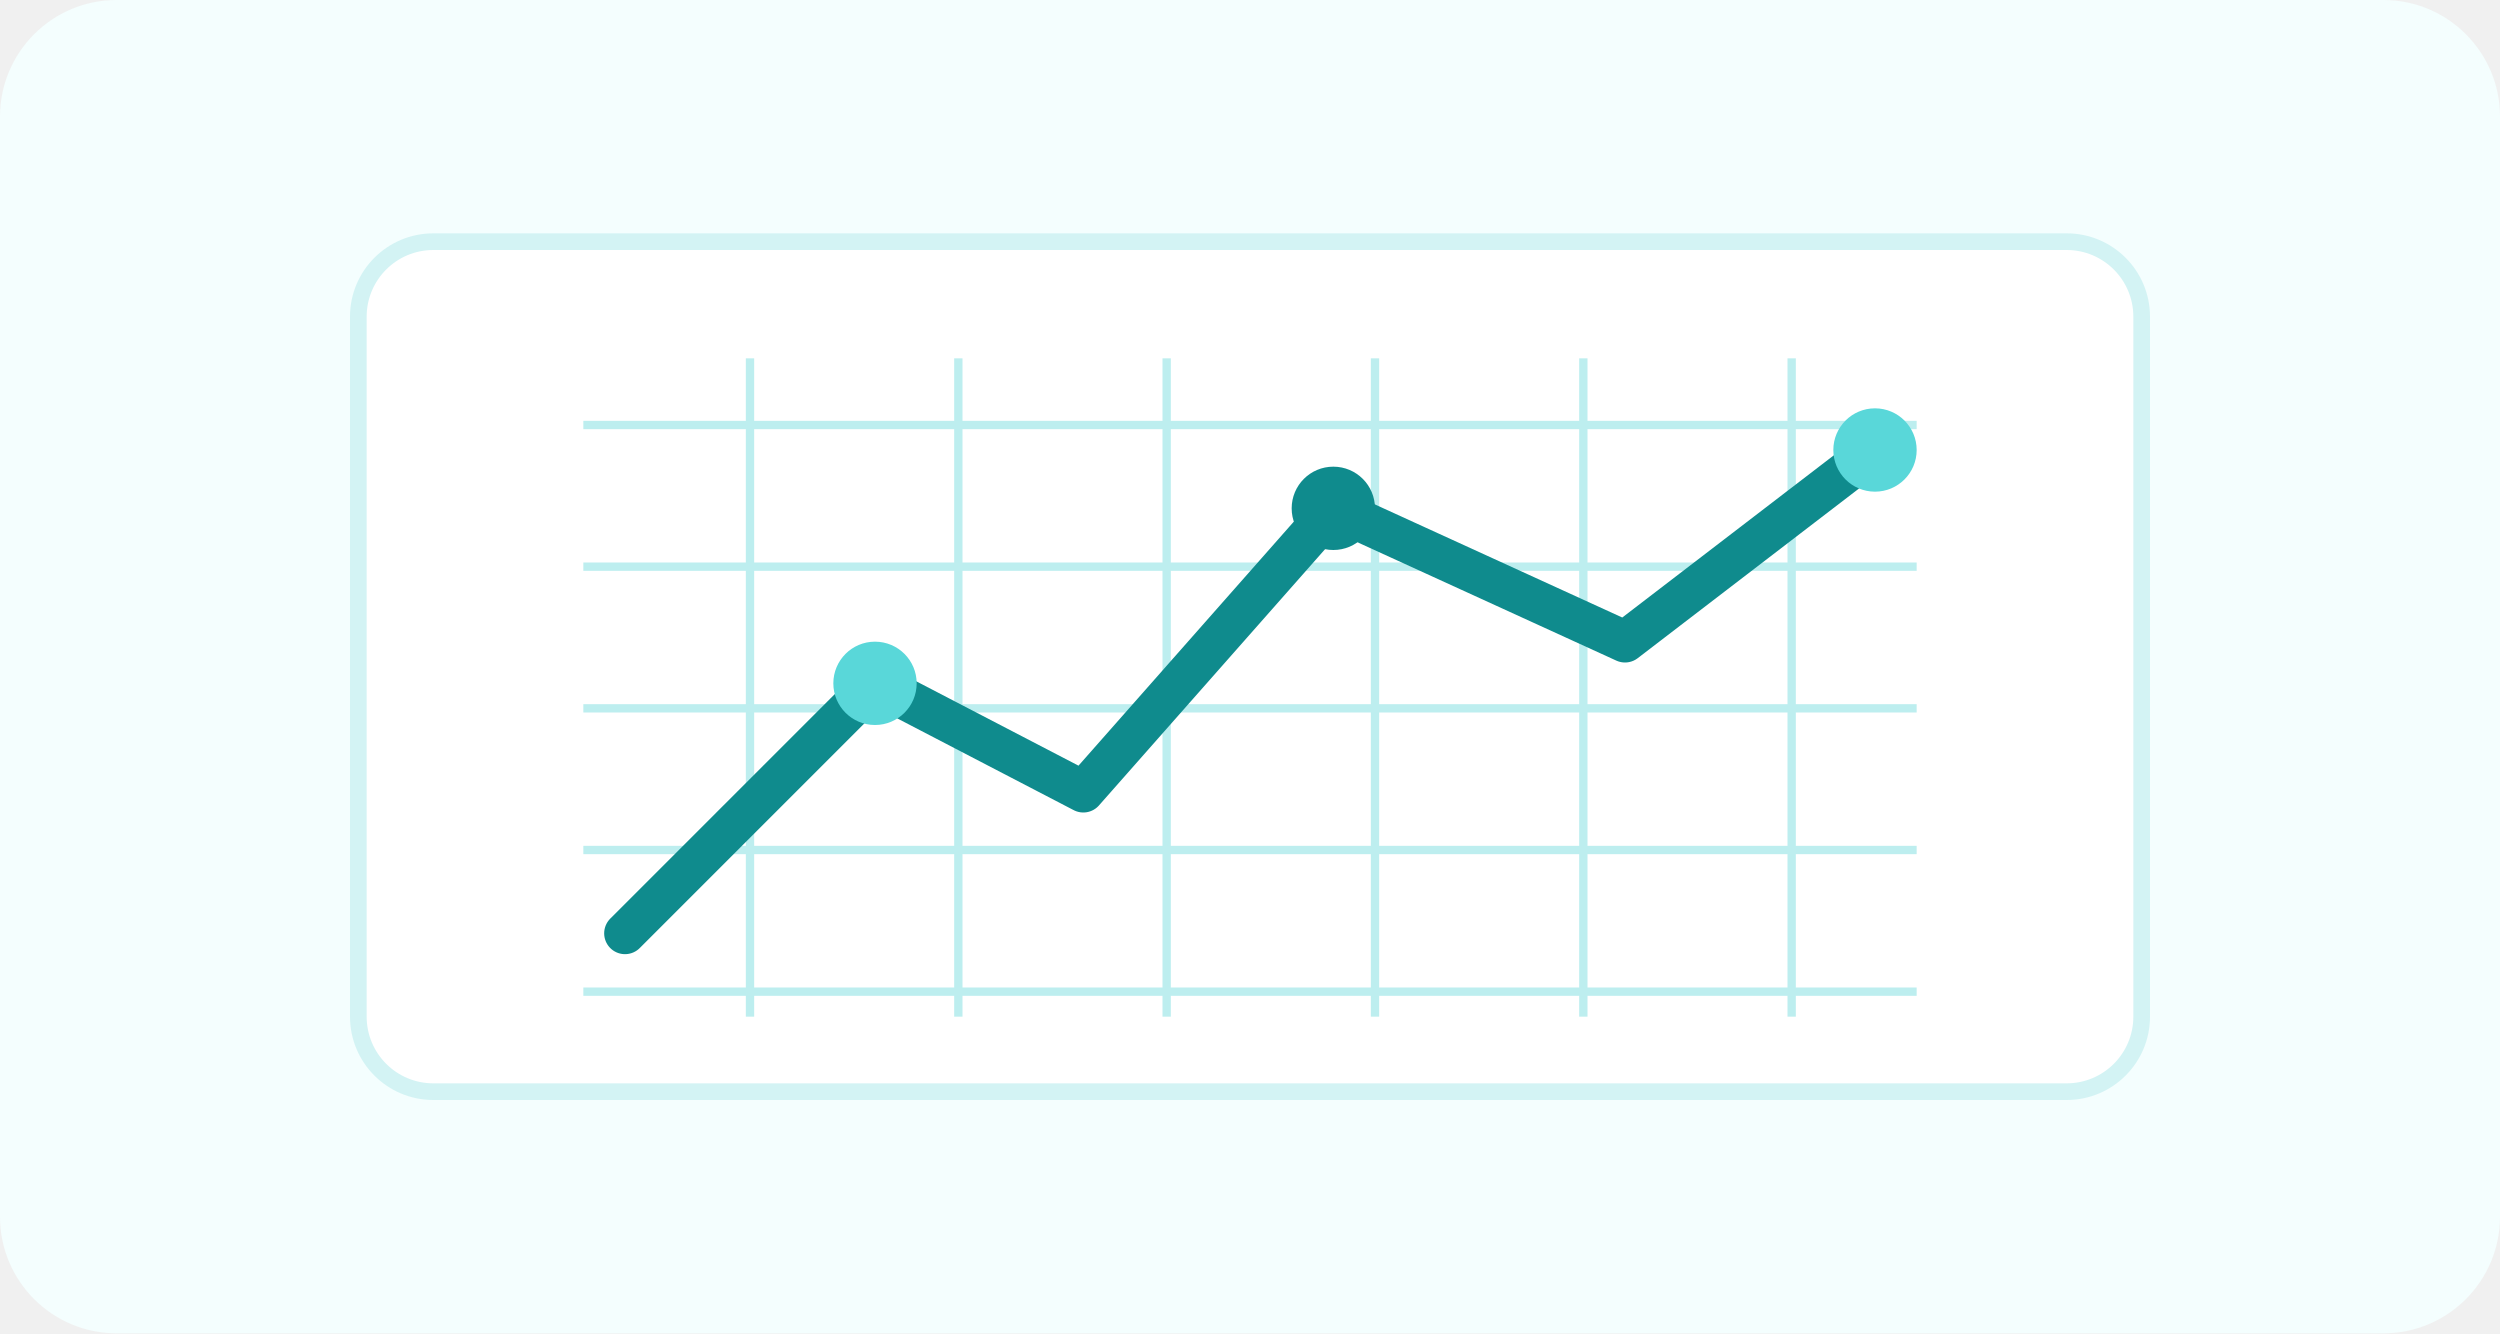
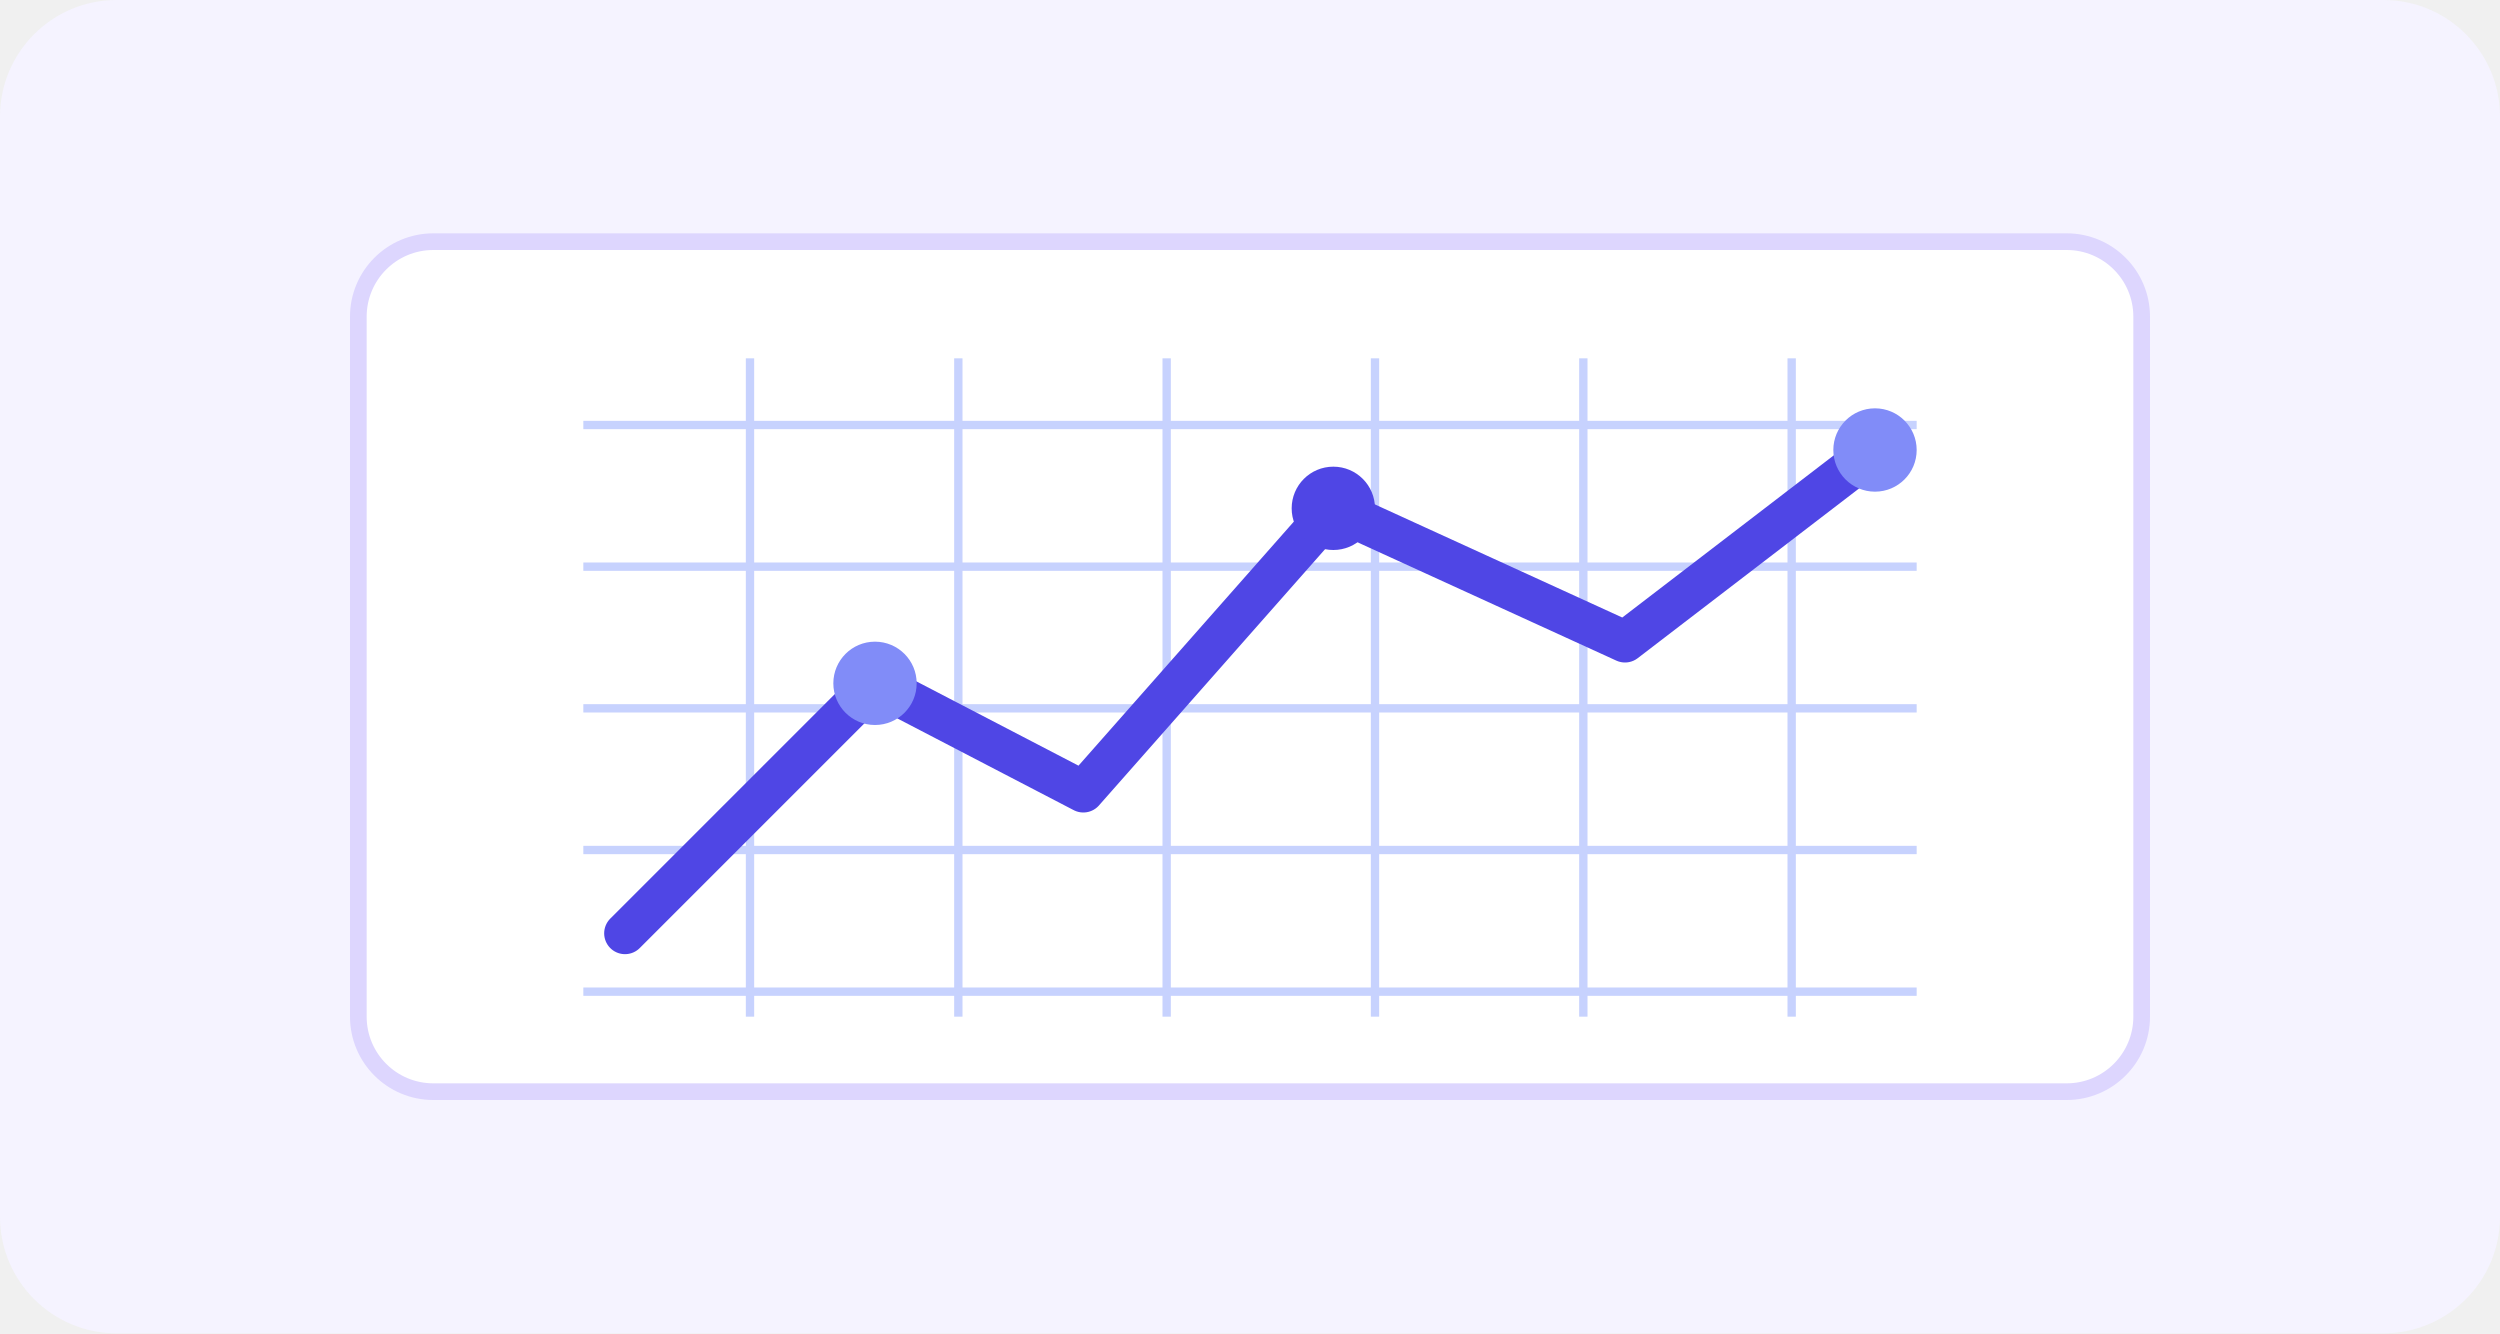
<svg xmlns="http://www.w3.org/2000/svg" width="600" height="320" viewBox="0 0 600 320" fill="none">
-   <rect width="600" height="320" rx="28" fill="#F4FEFE" />
-   <rect x="86" y="58" width="428" height="204" rx="18" fill="white" stroke="#D3F3F4" stroke-width="4" />
-   <path d="M140 102H460" stroke="#BDEEEF" stroke-width="2" />
-   <path d="M140 136H460" stroke="#BDEEEF" stroke-width="2" />
-   <path d="M140 170H460" stroke="#BDEEEF" stroke-width="2" />
-   <path d="M140 204H460" stroke="#BDEEEF" stroke-width="2" />
-   <path d="M140 238H460" stroke="#BDEEEF" stroke-width="2" />
-   <path d="M180 86V244" stroke="#BDEEEF" stroke-width="2" />
-   <path d="M230 86V244" stroke="#BDEEEF" stroke-width="2" />
-   <path d="M280 86V244" stroke="#BDEEEF" stroke-width="2" />
-   <path d="M330 86V244" stroke="#BDEEEF" stroke-width="2" />
-   <path d="M380 86V244" stroke="#BDEEEF" stroke-width="2" />
-   <path d="M430 86V244" stroke="#BDEEEF" stroke-width="2" />
-   <path d="M150 224L210 164L260 190L320 122L390 154L450 108" stroke="#0F8B8D" stroke-width="10" stroke-linecap="round" stroke-linejoin="round" />
-   <circle cx="210" cy="164" r="10" fill="#59D7D9" />
-   <circle cx="320" cy="122" r="10" fill="#0F8B8D" />
-   <circle cx="450" cy="108" r="10" fill="#59D7D9" />
+   <rect width="600" height="320" rx="28" fill="#f5f3ff" />
+   <rect x="86" y="58" width="428" height="204" rx="18" fill="white" stroke="#ddd6fe" stroke-width="4" />
+   <path d="M140 102H460" stroke="#c7d2fe" stroke-width="2" />
+   <path d="M140 136H460" stroke="#c7d2fe" stroke-width="2" />
+   <path d="M140 170H460" stroke="#c7d2fe" stroke-width="2" />
+   <path d="M140 204H460" stroke="#c7d2fe" stroke-width="2" />
+   <path d="M140 238H460" stroke="#c7d2fe" stroke-width="2" />
+   <path d="M180 86V244" stroke="#c7d2fe" stroke-width="2" />
+   <path d="M230 86V244" stroke="#c7d2fe" stroke-width="2" />
+   <path d="M280 86V244" stroke="#c7d2fe" stroke-width="2" />
+   <path d="M330 86V244" stroke="#c7d2fe" stroke-width="2" />
+   <path d="M380 86V244" stroke="#c7d2fe" stroke-width="2" />
+   <path d="M430 86V244" stroke="#c7d2fe" stroke-width="2" />
+   <path d="M150 224L210 164L260 190L320 122L390 154L450 108" stroke="#4f46e5" stroke-width="10" stroke-linecap="round" stroke-linejoin="round" />
+   <circle cx="210" cy="164" r="10" fill="#818cf8" />
+   <circle cx="320" cy="122" r="10" fill="#4f46e5" />
+   <circle cx="450" cy="108" r="10" fill="#818cf8" />
</svg>
